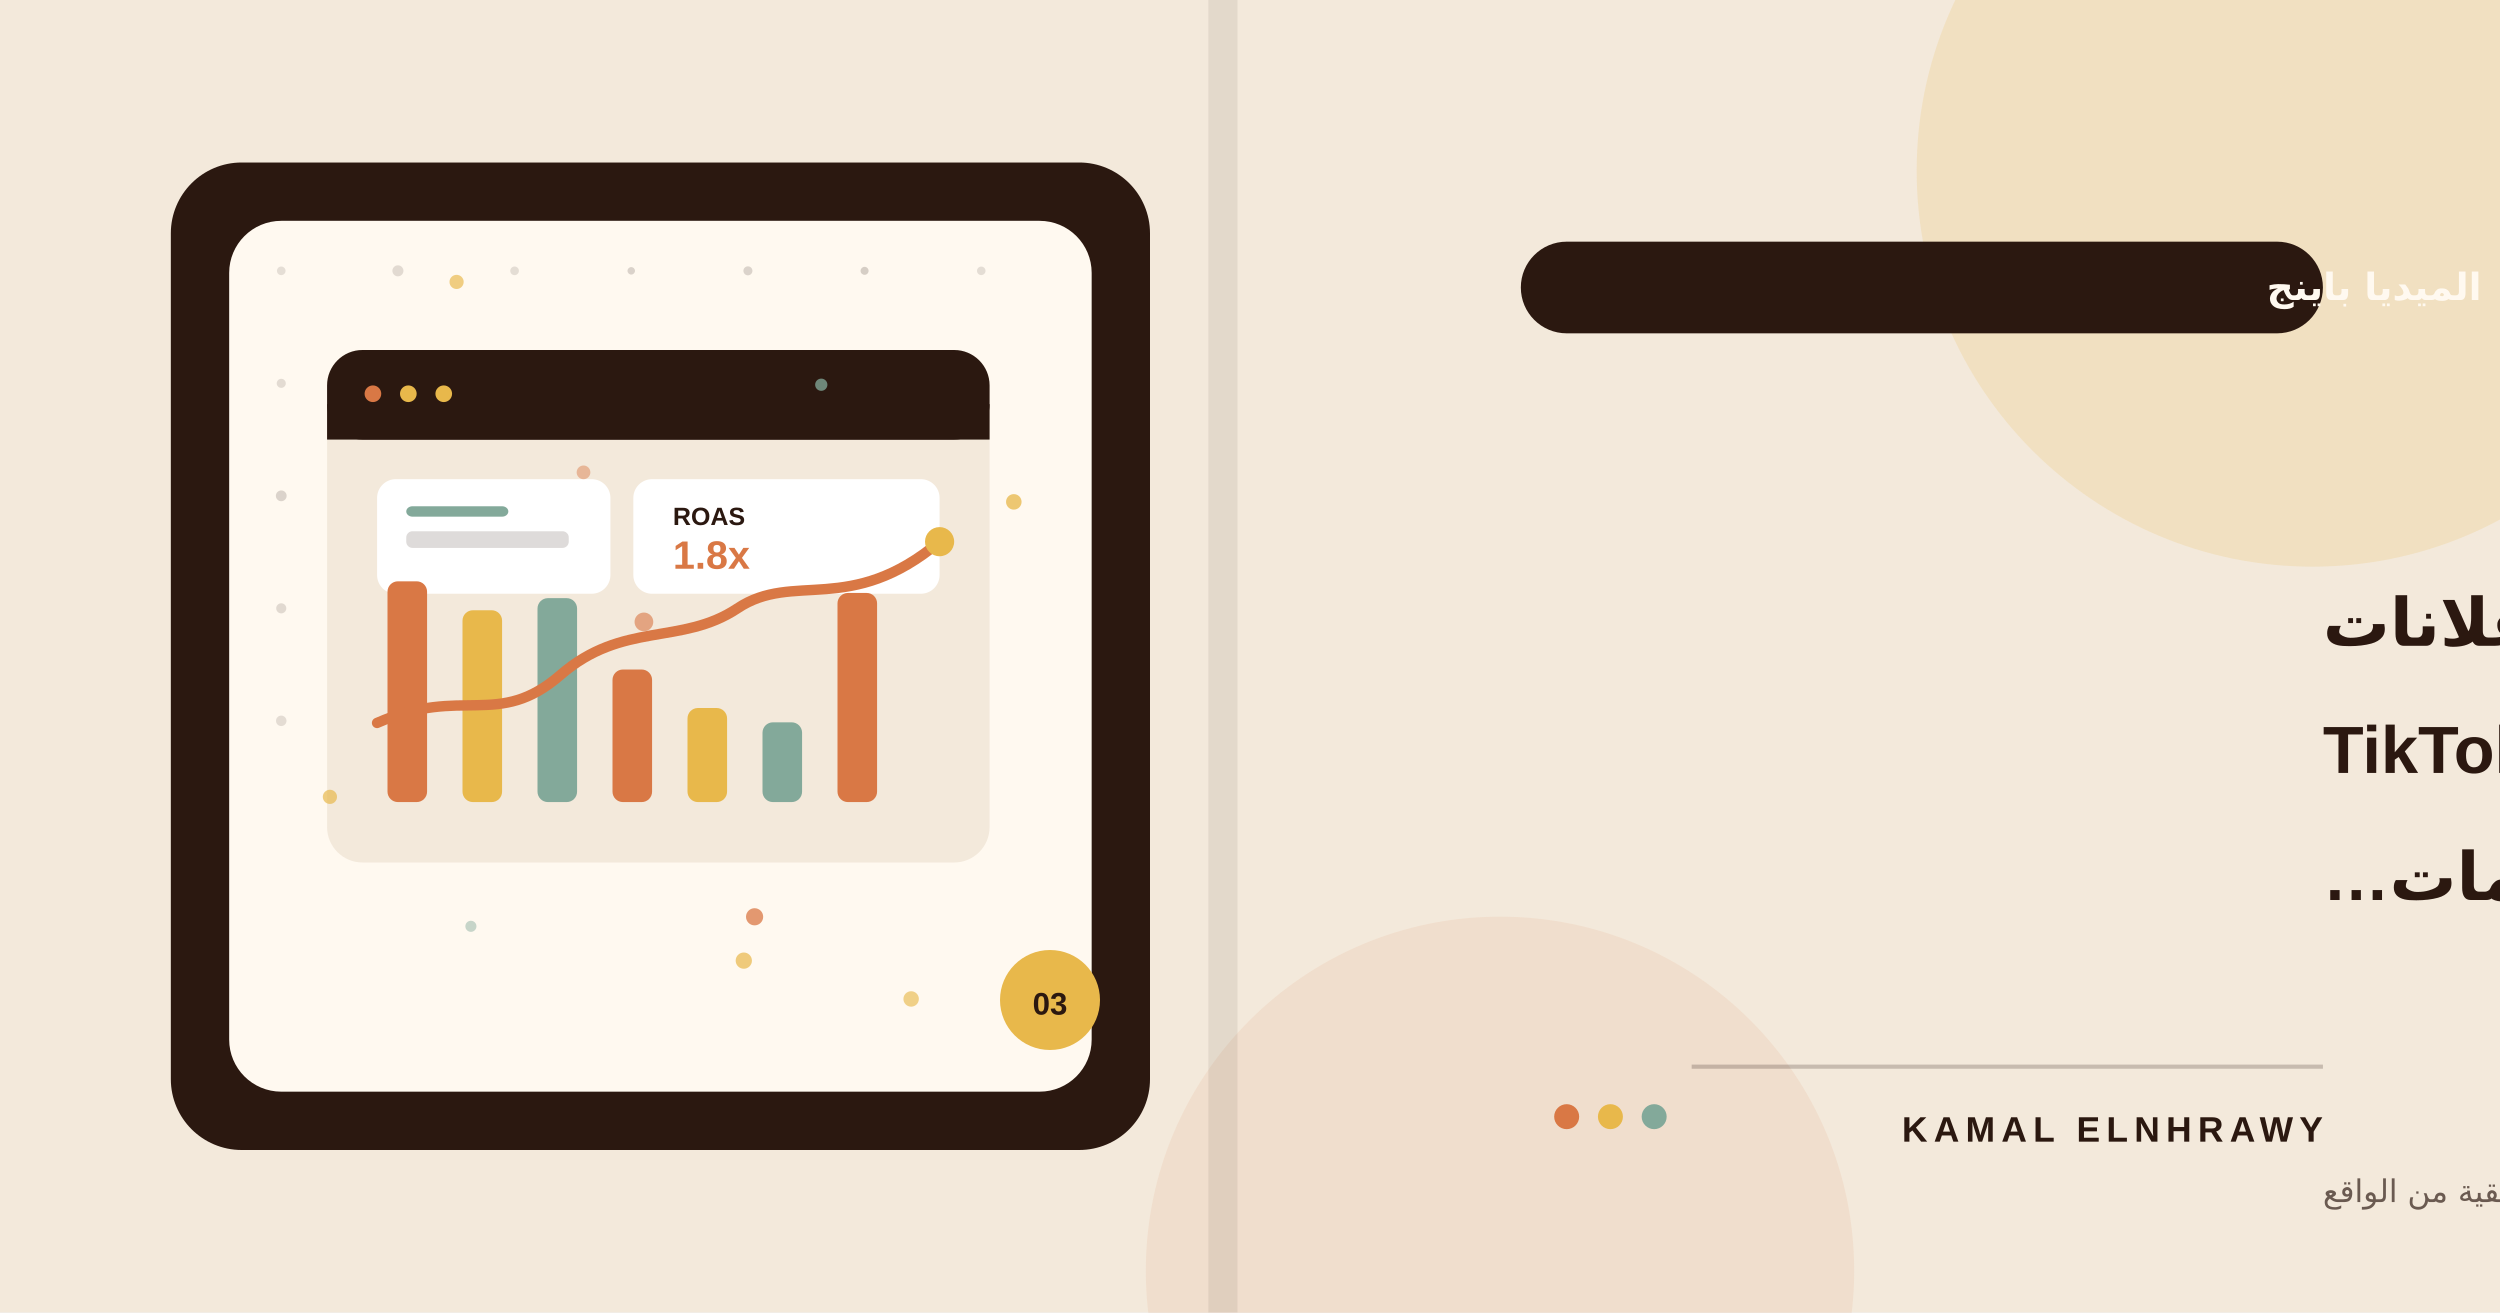
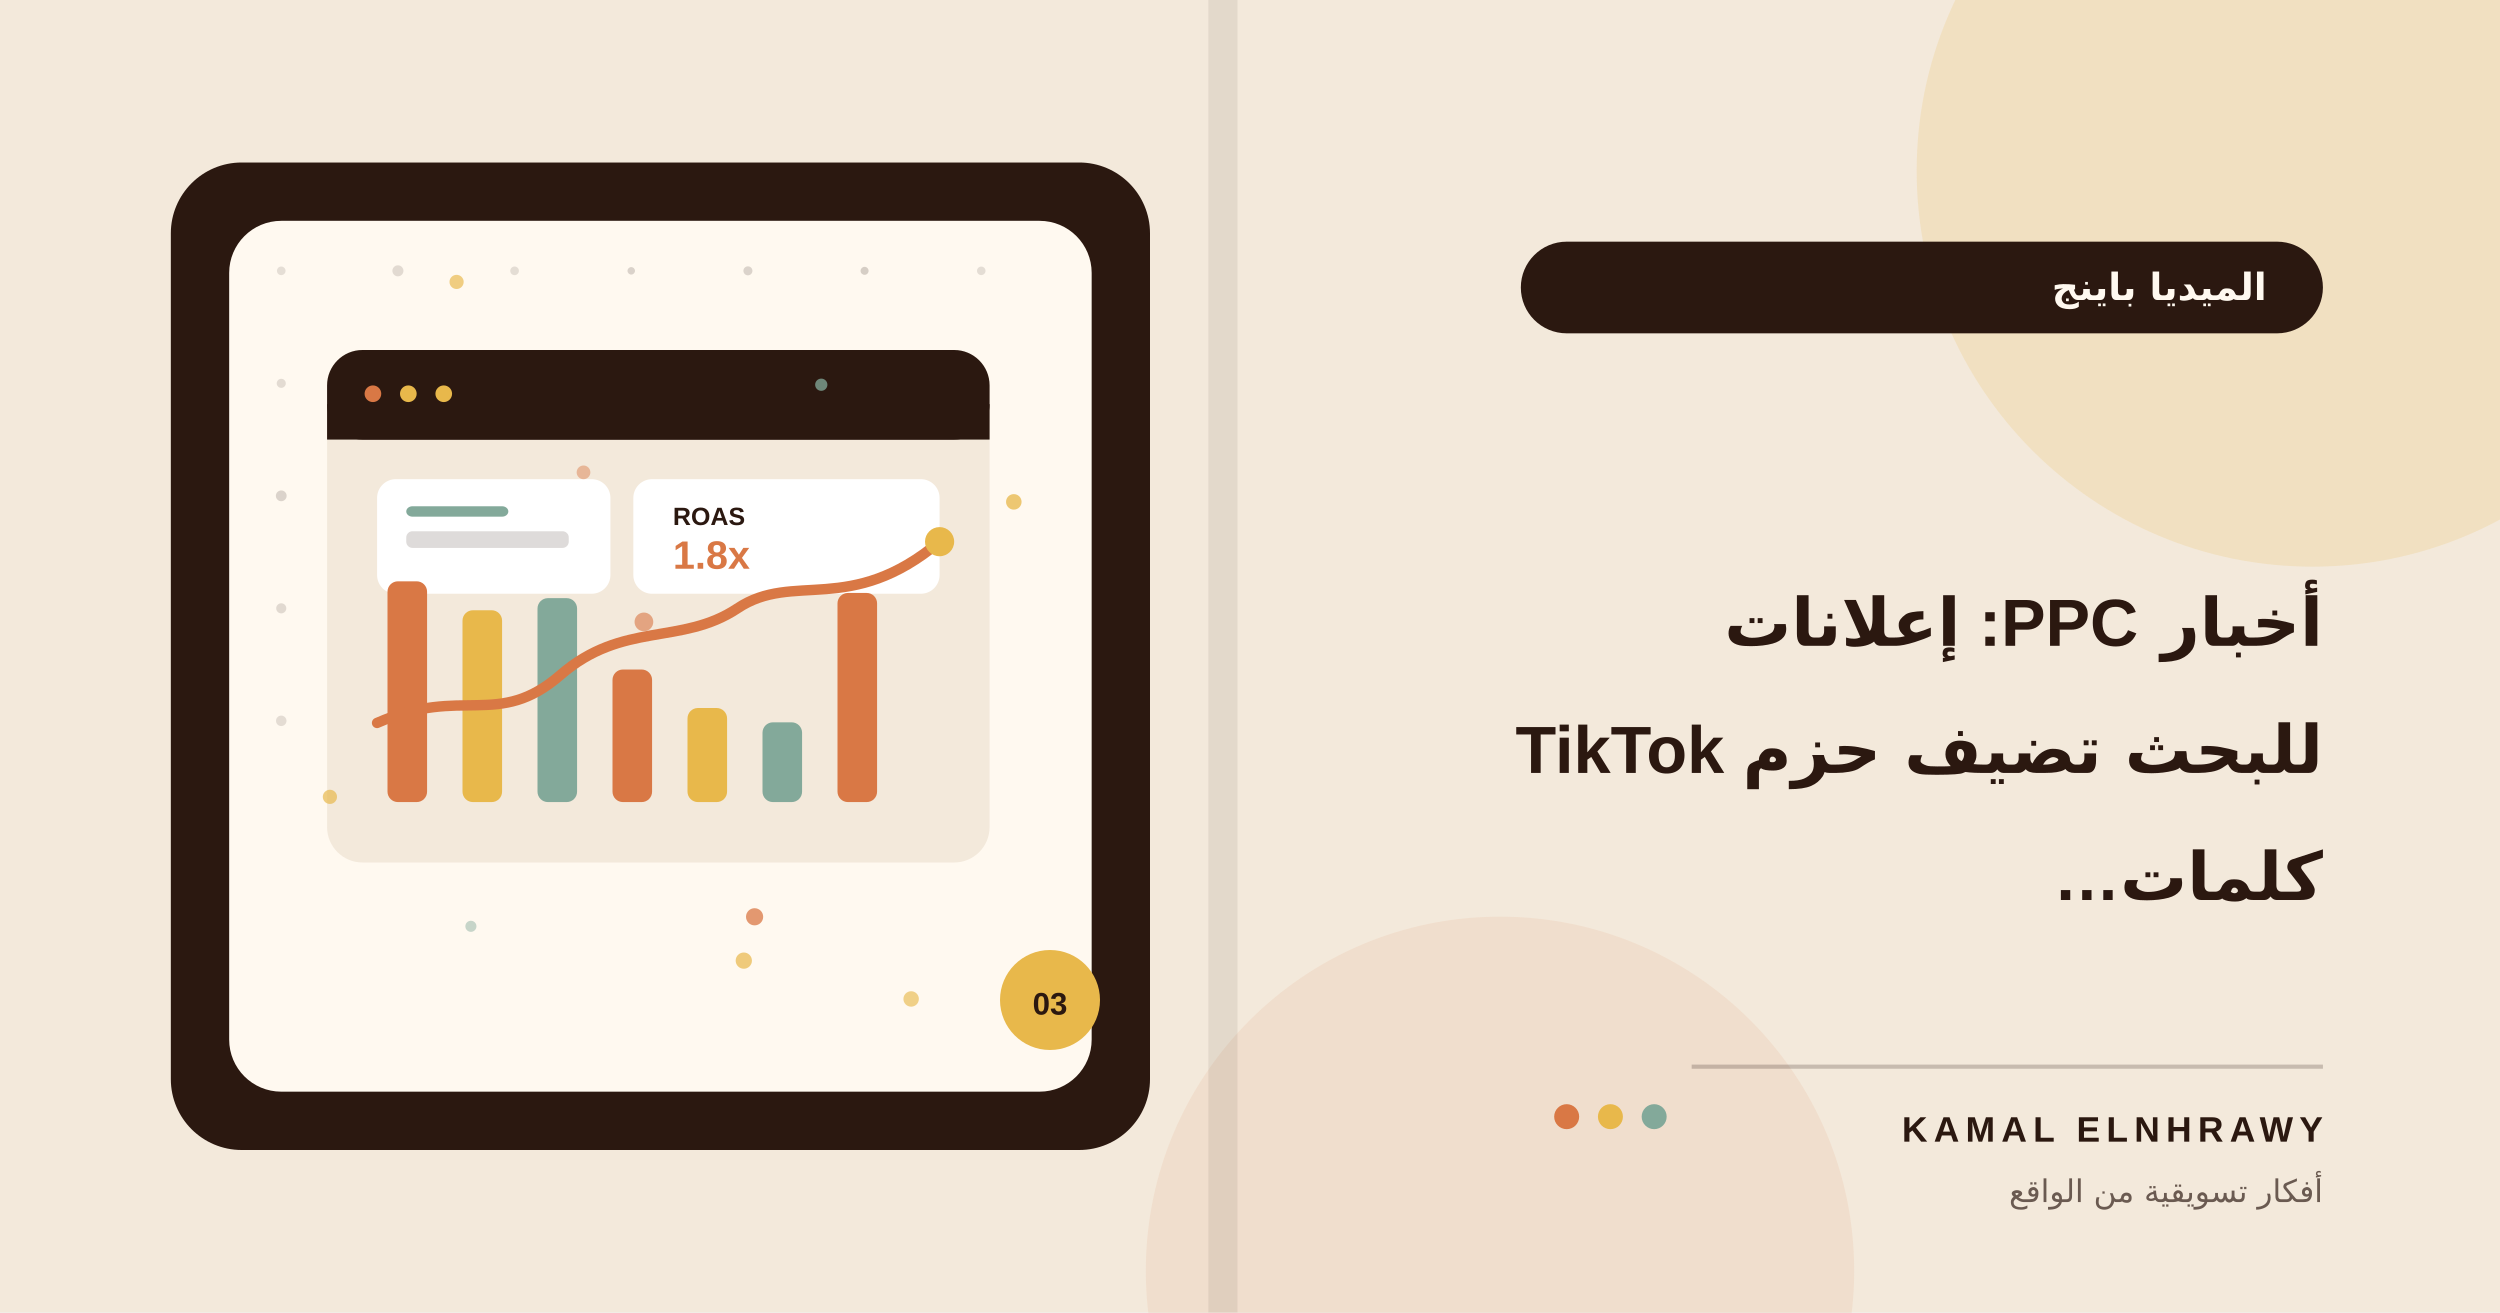
<svg xmlns="http://www.w3.org/2000/svg" width="1200" height="630" viewBox="0 0 1200 630" role="img" aria-labelledby="title desc">
  <rect width="1200" height="630" fill="#F3E9DB" />
  <circle cx="1110" cy="82" r="190" fill="#E8B84B" opacity="0.18" />
  <circle cx="720" cy="610" r="170" fill="#D97845" opacity="0.10" />
  <path d="M580 0 H594 V630 H580 Z" fill="#2B1810" opacity="0.08" />
  <g>
    <rect x="82" y="78" width="470" height="474" rx="34" fill="#2B1810" />
    <rect x="110" y="106" width="414" height="418" rx="25" fill="#FFF9F0" />
    <circle cx="135" cy="130" r="2.062" fill="#2B1810" opacity="0.124" />
    <circle cx="135" cy="184" r="2.176" fill="#2B1810" opacity="0.135" />
    <circle cx="135" cy="238" r="2.588" fill="#2B1810" opacity="0.17" />
    <circle cx="135" cy="292" r="2.424" fill="#2B1810" opacity="0.144" />
    <circle cx="135" cy="346" r="2.512" fill="#2B1810" opacity="0.129" />
    <circle cx="191" cy="130" r="2.649" fill="#2B1810" opacity="0.137" />
    <circle cx="191" cy="184" r="2.246" fill="#2B1810" opacity="0.16" />
    <circle cx="191" cy="238" r="2.502" fill="#2B1810" opacity="0.175" />
    <circle cx="191" cy="292" r="1.842" fill="#2B1810" opacity="0.133" />
    <circle cx="191" cy="346" r="2.08" fill="#2B1810" opacity="0.168" />
    <circle cx="247" cy="130" r="2.079" fill="#2B1810" opacity="0.125" />
    <circle cx="247" cy="184" r="2.499" fill="#2B1810" opacity="0.194" />
    <circle cx="247" cy="238" r="1.782" fill="#2B1810" opacity="0.194" />
    <circle cx="247" cy="292" r="1.746" fill="#2B1810" opacity="0.153" />
    <circle cx="247" cy="346" r="2.429" fill="#2B1810" opacity="0.183" />
    <circle cx="303" cy="130" r="1.796" fill="#2B1810" opacity="0.173" />
    <circle cx="303" cy="184" r="2.575" fill="#2B1810" opacity="0.157" />
    <circle cx="303" cy="238" r="2.488" fill="#2B1810" opacity="0.12" />
    <circle cx="303" cy="292" r="2.149" fill="#2B1810" opacity="0.179" />
    <circle cx="303" cy="346" r="2.35" fill="#2B1810" opacity="0.194" />
    <circle cx="359" cy="130" r="2.162" fill="#2B1810" opacity="0.168" />
    <circle cx="359" cy="184" r="1.674" fill="#2B1810" opacity="0.203" />
    <circle cx="359" cy="238" r="2.471" fill="#2B1810" opacity="0.191" />
    <circle cx="359" cy="292" r="2.231" fill="#2B1810" opacity="0.152" />
    <circle cx="359" cy="346" r="1.743" fill="#2B1810" opacity="0.203" />
    <circle cx="415" cy="130" r="1.921" fill="#2B1810" opacity="0.195" />
    <circle cx="415" cy="184" r="1.661" fill="#2B1810" opacity="0.124" />
    <circle cx="415" cy="238" r="2.146" fill="#2B1810" opacity="0.219" />
    <circle cx="415" cy="292" r="2.118" fill="#2B1810" opacity="0.201" />
    <circle cx="415" cy="346" r="1.608" fill="#2B1810" opacity="0.172" />
    <circle cx="471" cy="130" r="2.042" fill="#2B1810" opacity="0.128" />
    <circle cx="471" cy="184" r="2.126" fill="#2B1810" opacity="0.159" />
    <circle cx="471" cy="238" r="2.794" fill="#2B1810" opacity="0.196" />
    <circle cx="471" cy="292" r="1.952" fill="#2B1810" opacity="0.153" />
    <circle cx="471" cy="346" r="1.79" fill="#2B1810" opacity="0.206" />
    <rect x="157" y="168" width="318" height="246" rx="17" fill="#F3E9DB" />
    <rect x="157" y="168" width="318" height="43" rx="17" fill="#2B1810" />
    <rect x="157" y="194" width="318" height="17" rx="0" fill="#2B1810" />
    <circle cx="179" cy="189" r="4" fill="#D97845" />
    <circle cx="196" cy="189" r="4" fill="#E8B84B" />
    <circle cx="213" cy="189" r="4" fill="#E8B84B" />
    <rect x="181" y="230" width="112" height="55" rx="9" fill="#FFFFFF" />
    <rect x="304" y="230" width="147" height="55" rx="9" fill="#FFFFFF" />
    <rect x="195" y="243" width="49" height="5" rx="3" fill="#83A99A" />
    <rect x="195" y="255" width="78" height="8" rx="3" fill="#2B1810" opacity="0.16" />
    <text x="323" y="252" font-family="Arial, sans-serif" font-size="12" font-weight="700" fill="#2B1810">ROAS</text>
    <text x="323" y="273" font-family="Arial, sans-serif" font-size="19" font-weight="700" fill="#D97845">1.8x</text>
    <rect x="186" y="279.028" width="19" height="105.972" rx="5" fill="#D97845" />
    <rect x="222" y="292.918" width="19" height="92.082" rx="5" fill="#E8B84B" />
    <rect x="258" y="287.107" width="19" height="97.893" rx="5" fill="#83A99A" />
    <rect x="294" y="321.368" width="19" height="63.632" rx="5" fill="#D97845" />
    <rect x="330" y="339.844" width="19" height="45.156" rx="5" fill="#E8B84B" />
    <rect x="366" y="346.714" width="19" height="38.286" rx="5" fill="#83A99A" />
    <rect x="402" y="284.619" width="19" height="100.381" rx="5" fill="#D97845" />
    <path d="M181 347 C222 329 239 350 269 324 S327 310 354 292 S408 296 451 260" fill="none" stroke="#D97845" stroke-width="5" stroke-linecap="round" />
    <circle cx="451" cy="260" r="7" fill="#E8B84B" />
    <circle cx="219.16" cy="135.324" r="3.406" fill="#E8B84B" opacity="0.67" />
    <circle cx="309.077" cy="298.514" r="4.496" fill="#D97845" opacity="0.605" />
    <circle cx="394.208" cy="184.668" r="2.939" fill="#83A99A" opacity="0.758" />
    <circle cx="357.026" cy="461.106" r="3.902" fill="#E8B84B" opacity="0.714" />
    <circle cx="158.358" cy="382.49" r="3.417" fill="#E8B84B" opacity="0.685" />
    <circle cx="226.032" cy="444.627" r="2.663" fill="#83A99A" opacity="0.457" />
    <circle cx="362.202" cy="440.057" r="4.122" fill="#D97845" opacity="0.75" />
    <circle cx="486.628" cy="240.9" r="3.727" fill="#E8B84B" opacity="0.769" />
    <circle cx="437.347" cy="479.5" r="3.709" fill="#E8B84B" opacity="0.629" />
    <circle cx="280.083" cy="226.728" r="3.293" fill="#D97845" opacity="0.451" />
    <circle cx="504" cy="480" r="24" fill="#E8B84B" />
    <text x="504" y="487" font-family="Arial, sans-serif" font-size="15" font-weight="700" fill="#2B1810" text-anchor="middle">03</text>
  </g>
  <rect x="730" y="116" width="385" height="44" rx="22" fill="#2B1810" />
-   <text x="1088" y="144" text-anchor="end" direction="rtl" unicode-bidi="plaintext" font-family="Arial, sans-serif" font-size="18" font-weight="700" fill="#FFF9F0">الميديا باينج</text>
-   <text x="1115" y="310" text-anchor="end" direction="rtl" unicode-bidi="plaintext" font-family="Arial, sans-serif" font-size="32" font-weight="700" fill="#2B1810">أخبار PPC: إعلانات</text>
-   <text x="1115" y="371" text-anchor="end" direction="rtl" unicode-bidi="plaintext" font-family="Arial, sans-serif" font-size="32" font-weight="700" fill="#2B1810">TikTok للبحث تضيف حزم</text>
-   <text x="1115" y="432" text-anchor="end" direction="rtl" unicode-bidi="plaintext" font-family="Arial, sans-serif" font-size="32" font-weight="700" fill="#2B1810">كلمات…</text>
+   <text x="1088" y="144" text-anchor="start" direction="rtl" unicode-bidi="plaintext" font-family="Arial, sans-serif" font-size="18" font-weight="700" fill="#FFF9F0">الميديا باينج</text>
+   <text x="1115" y="310" text-anchor="start" direction="rtl" unicode-bidi="plaintext" font-family="Arial, sans-serif" font-size="32" font-weight="700" fill="#2B1810">أخبار PPC: إعلانات</text>
+   <text x="1115" y="371" text-anchor="start" direction="rtl" unicode-bidi="plaintext" font-family="Arial, sans-serif" font-size="32" font-weight="700" fill="#2B1810">TikTok للبحث تضيف حزم</text>
+   <text x="1115" y="432" text-anchor="start" direction="rtl" unicode-bidi="plaintext" font-family="Arial, sans-serif" font-size="32" font-weight="700" fill="#2B1810">كلمات…</text>
  <line x1="812" y1="512" x2="1115" y2="512" stroke="#2B1810" stroke-width="2" opacity="0.22" />
  <text x="1115" y="548" text-anchor="end" font-family="Arial, sans-serif" font-size="17" font-weight="700" letter-spacing="3" fill="#2B1810">KAMAL ELNHRAWY</text>
-   <text x="1115" y="577" text-anchor="end" direction="rtl" unicode-bidi="plaintext" font-family="Arial, sans-serif" font-size="15" fill="#2B1810" opacity="0.68">أفكار تسويقية من الواقع</text>
+   <text x="1115" y="577" text-anchor="start" direction="rtl" unicode-bidi="plaintext" font-family="Arial, sans-serif" font-size="15" fill="#2B1810" opacity="0.68">أفكار تسويقية من الواقع</text>
  <circle cx="752" cy="536" r="6" fill="#D97845" />
  <circle cx="773" cy="536" r="6" fill="#E8B84B" />
  <circle cx="794" cy="536" r="6" fill="#83A99A" />
</svg>
